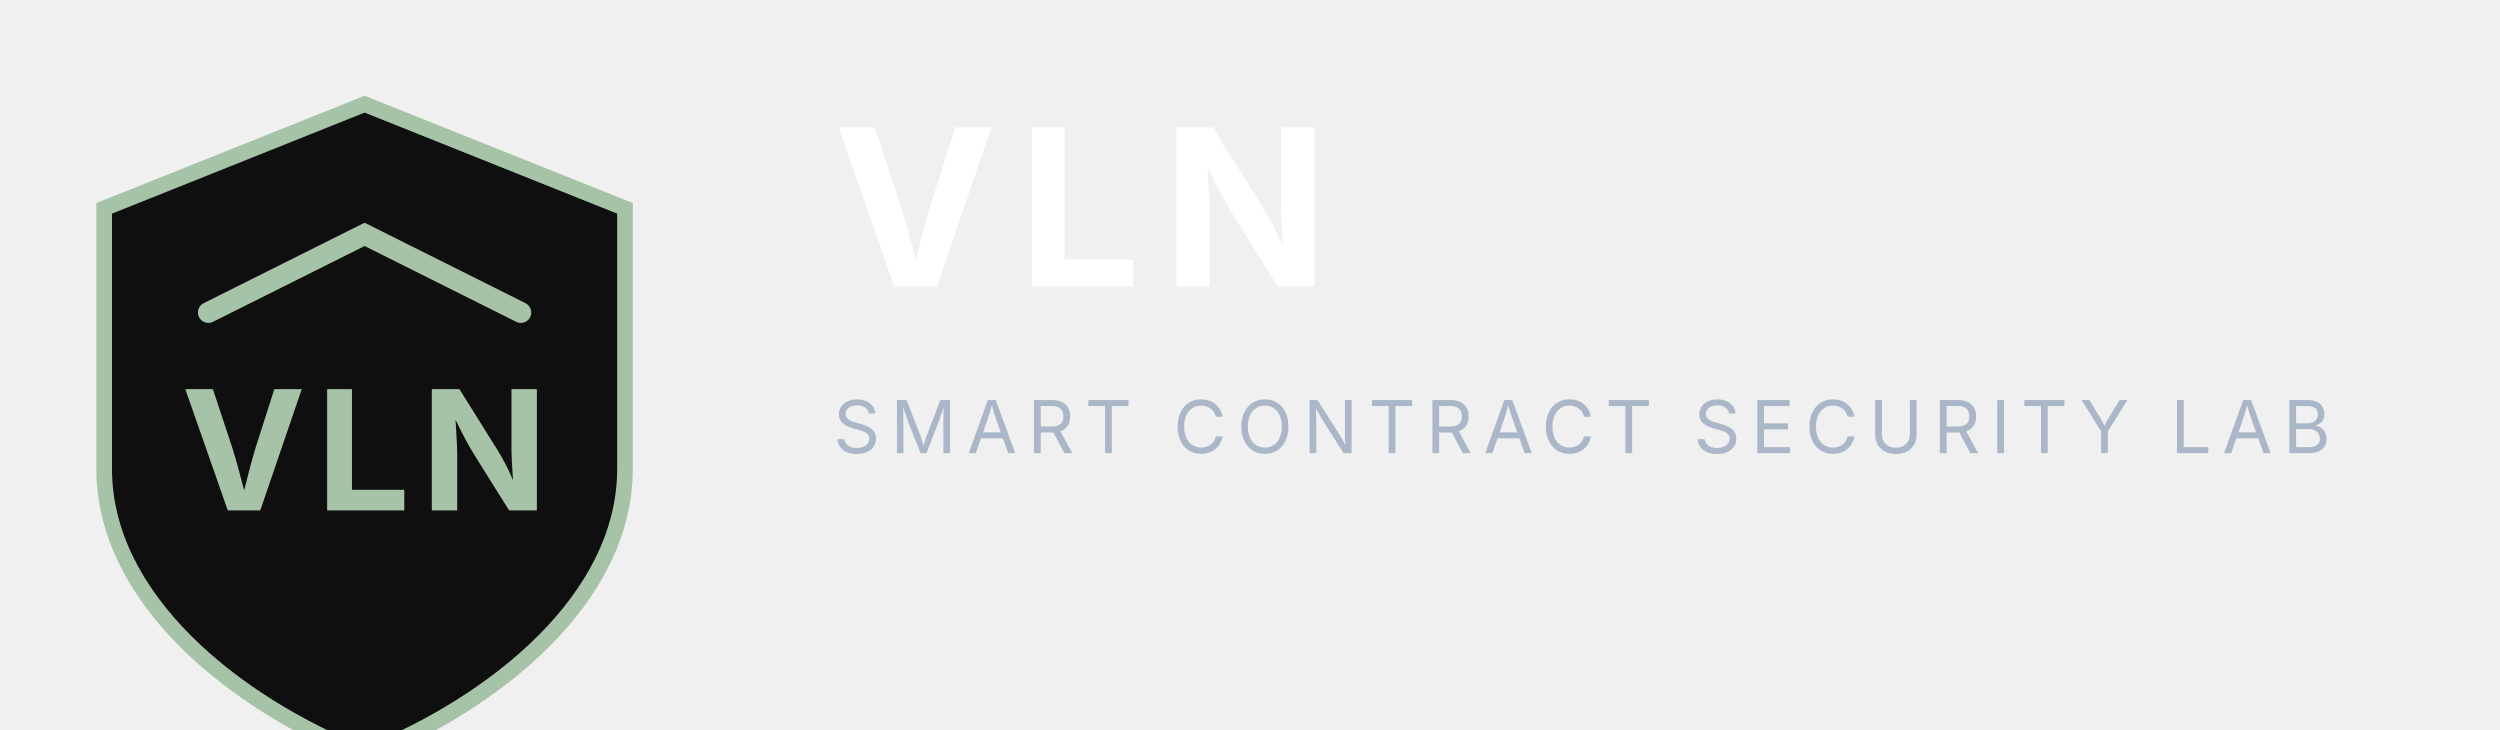
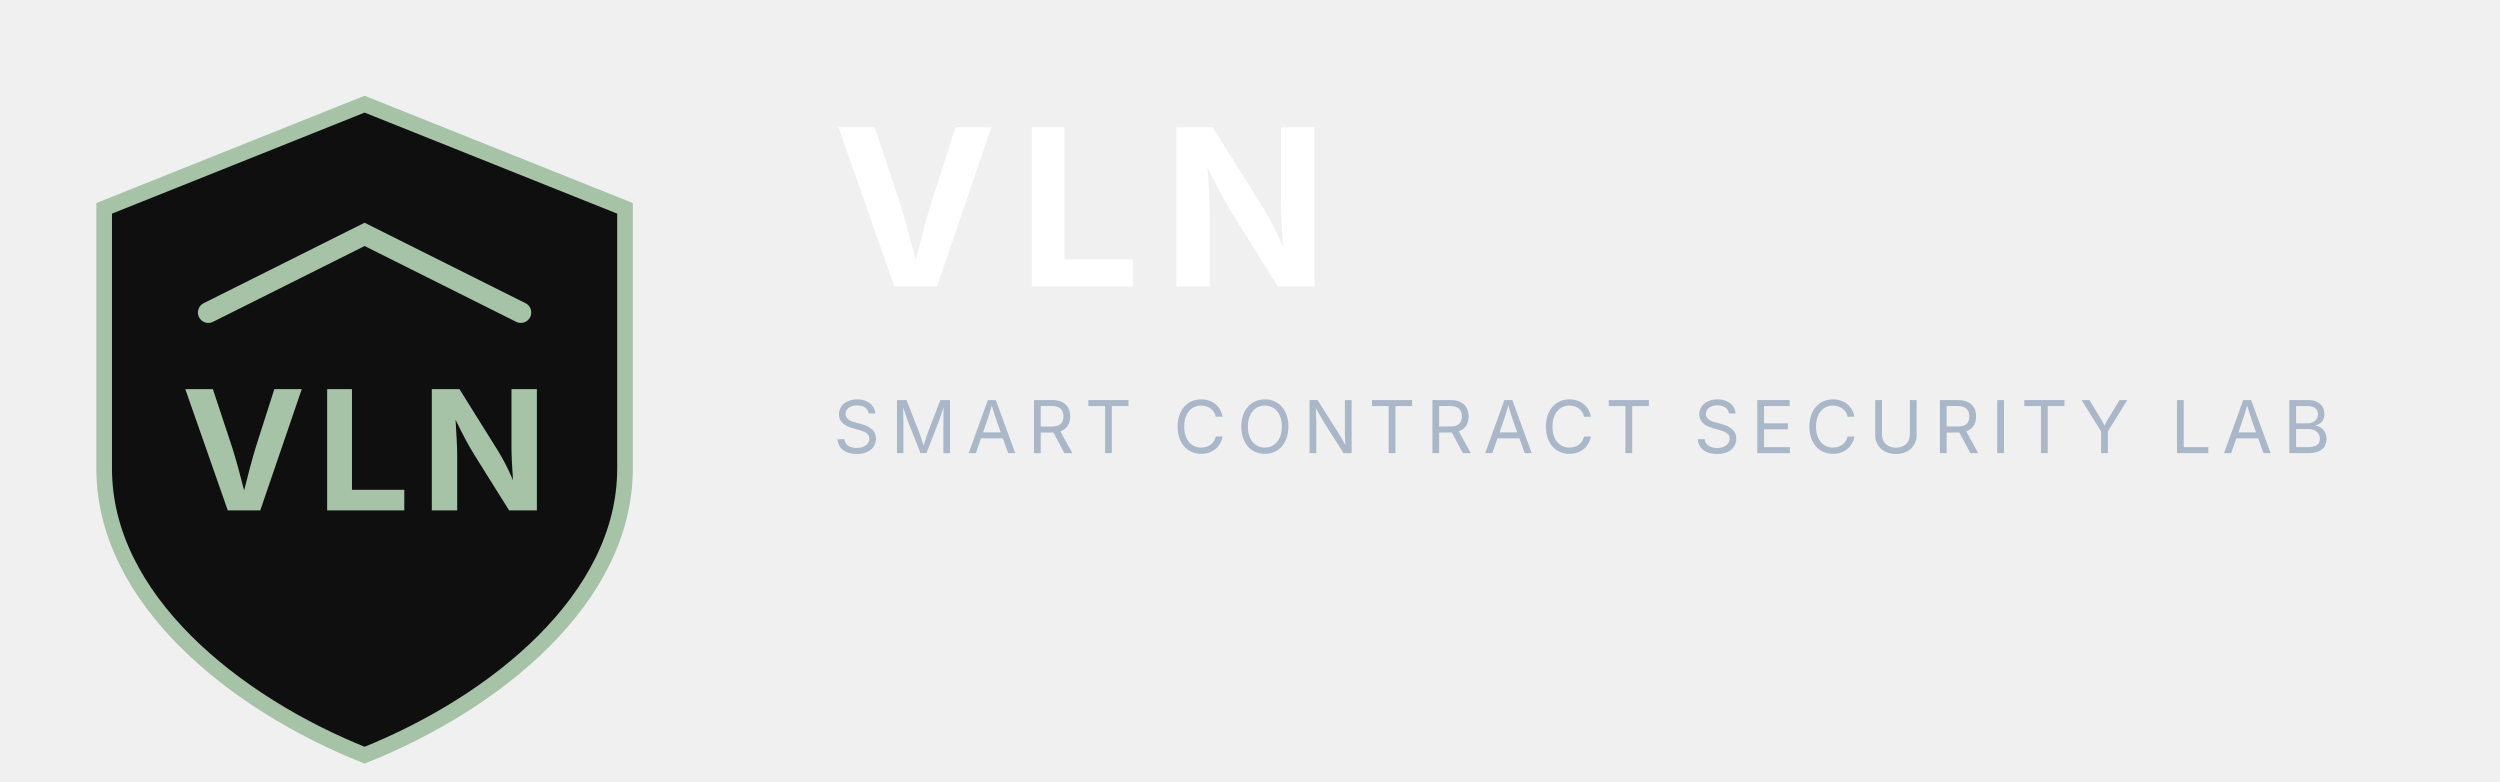
- <svg xmlns="http://www.w3.org/2000/svg" width="480" height="140" viewBox="0 0 480 140">
+ <svg xmlns="http://www.w3.org/2000/svg" width="480" height="150" viewBox="0 0 480 150">
  <g transform="translate(20,20)">
    <path d="M50 0 L100 20 L100 70 C100 95 75 115 50 125 C25 115 0 95 0 70 L0 20 Z" fill="#0f0f0f" stroke="#a6c3a7" stroke-width="3" />
    <path d="M20 40 L50 25 L80 40" stroke="#a6c3a7" stroke-width="4" fill="none" stroke-linecap="round" />
    <text x="50" y="78" text-anchor="middle" font-family="Inter, sans-serif" font-size="32" font-weight="700" fill="#a6c3a7" letter-spacing="2">
      VLN
    </text>
  </g>
  <g transform="translate(160,55)">
    <text font-family="Inter, sans-serif" font-size="42" font-weight="700" fill="#FFFFFF" letter-spacing="4">
      VLN
    </text>
    <text y="32" font-family="Inter, sans-serif" font-size="14" fill="#aab7c8" letter-spacing="2">
      SMART CONTRACT SECURITY LAB
    </text>
  </g>
</svg>
